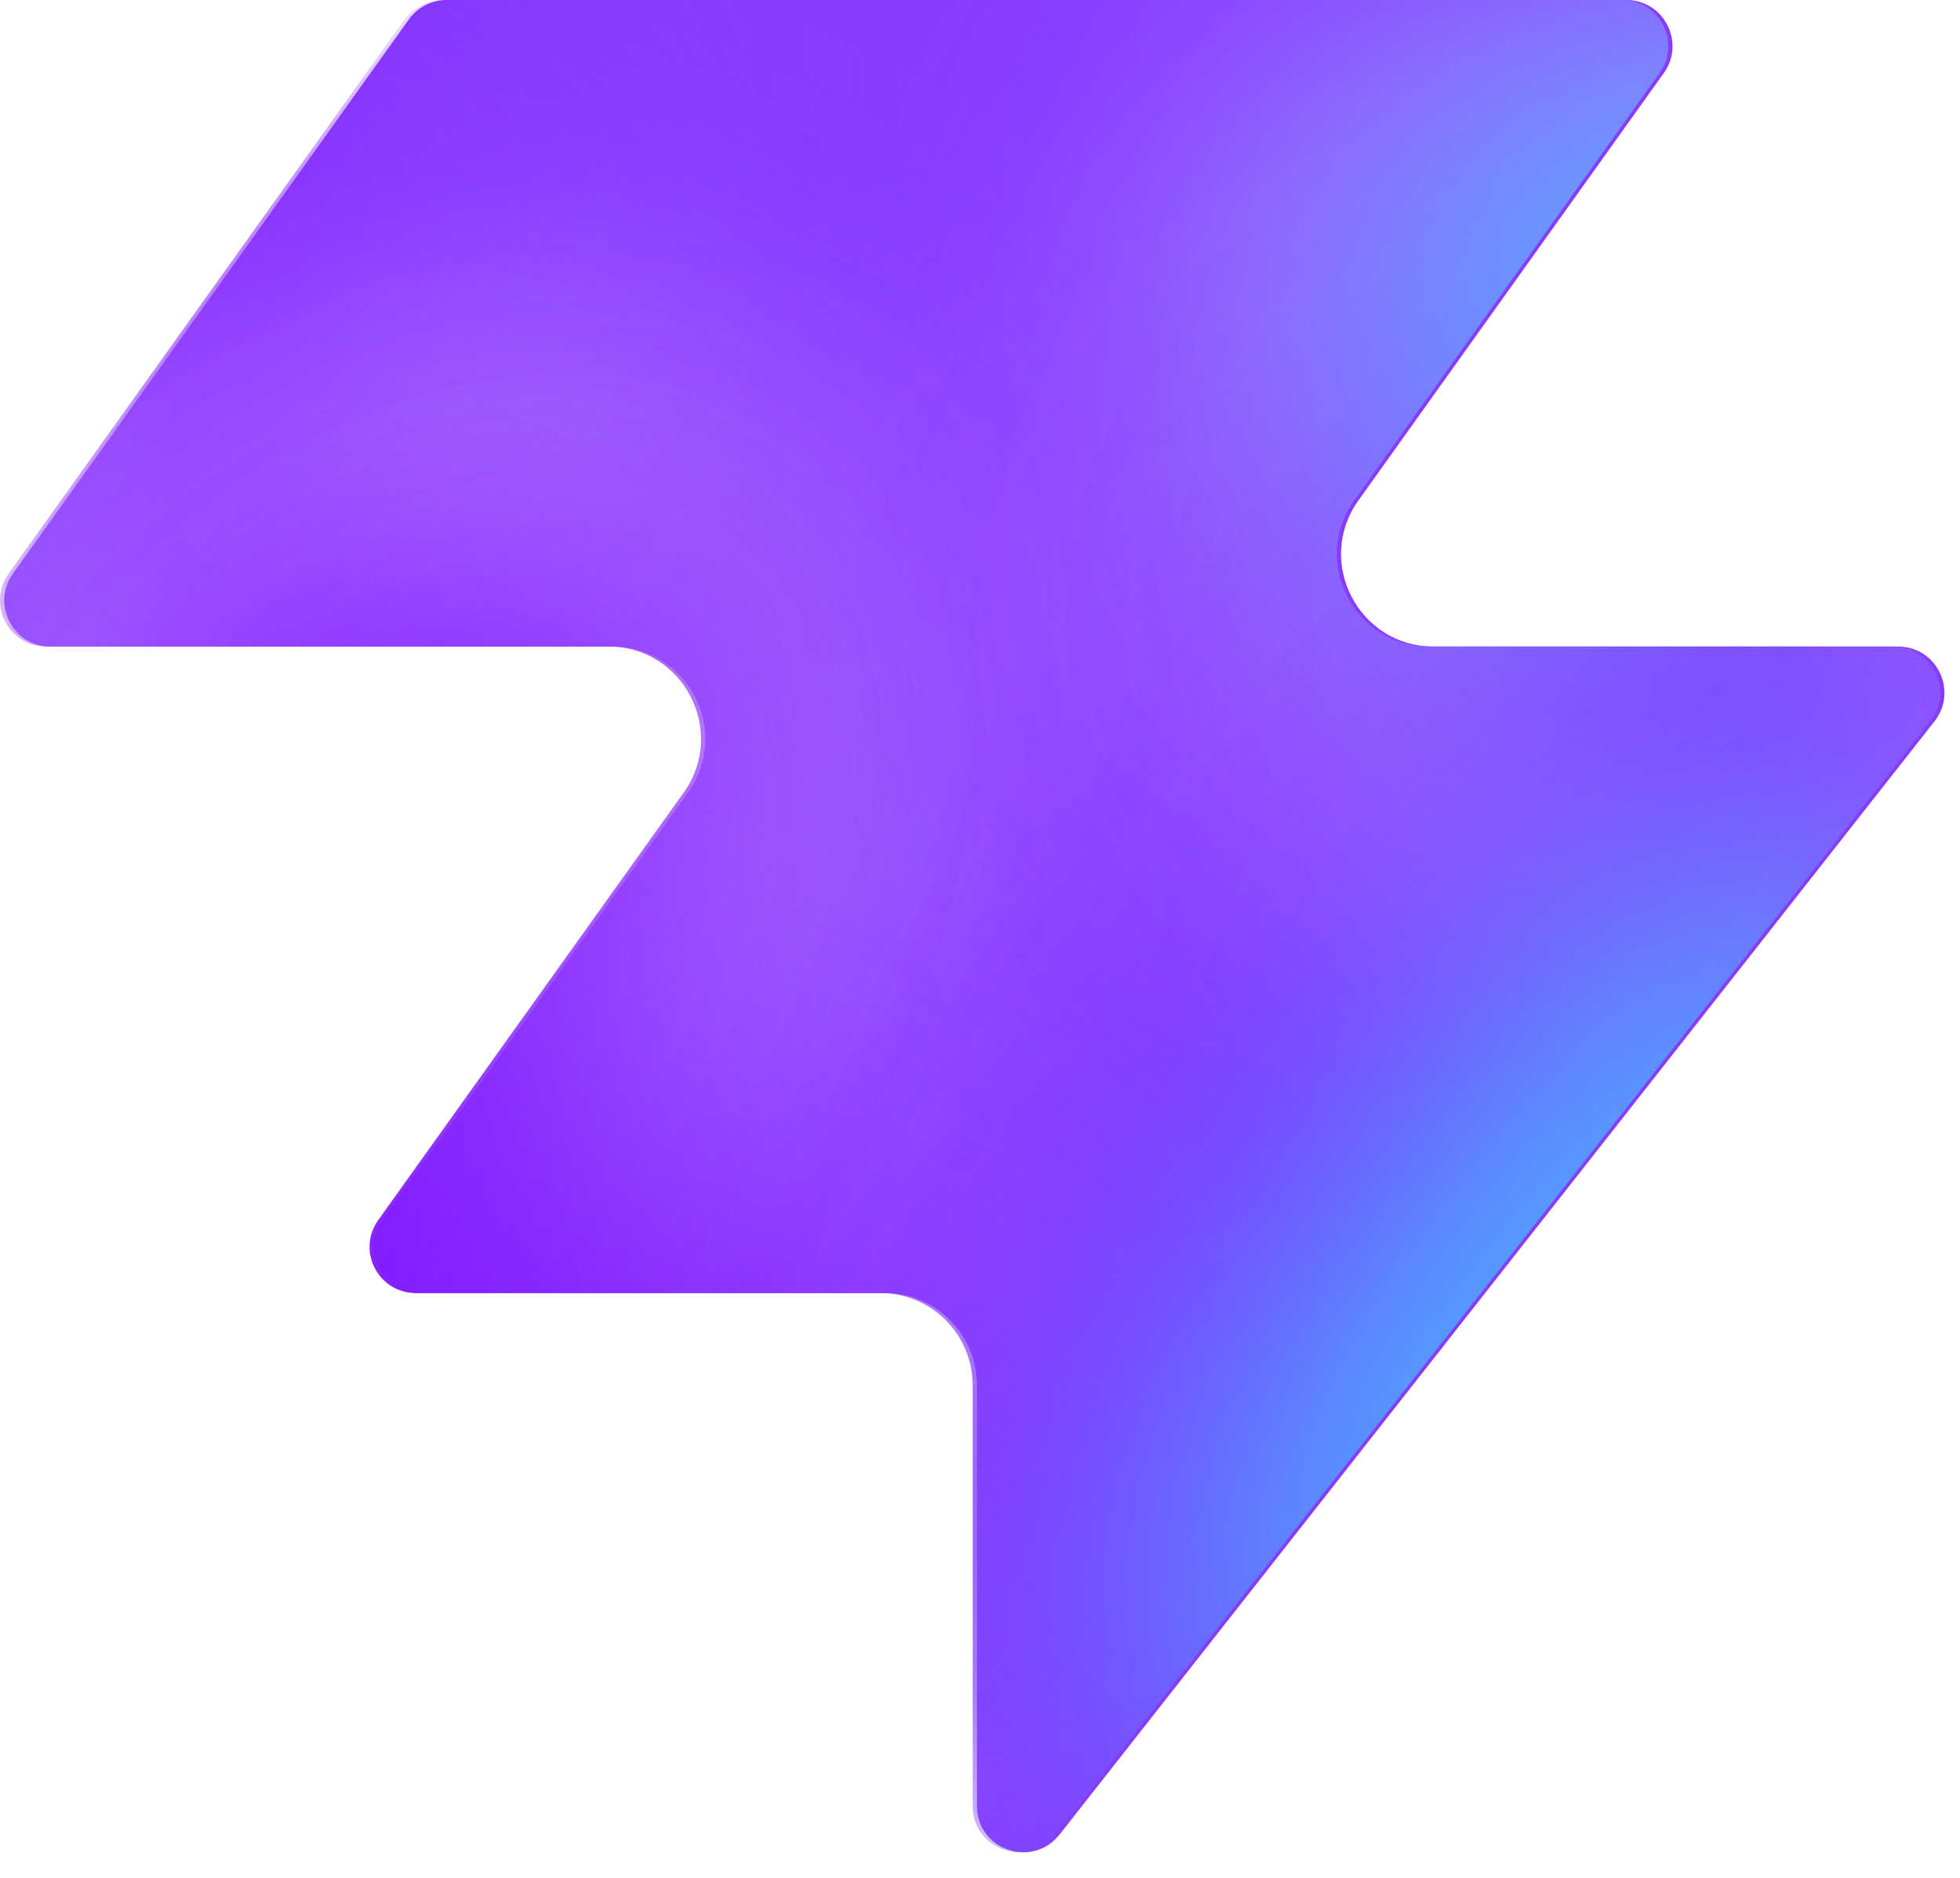
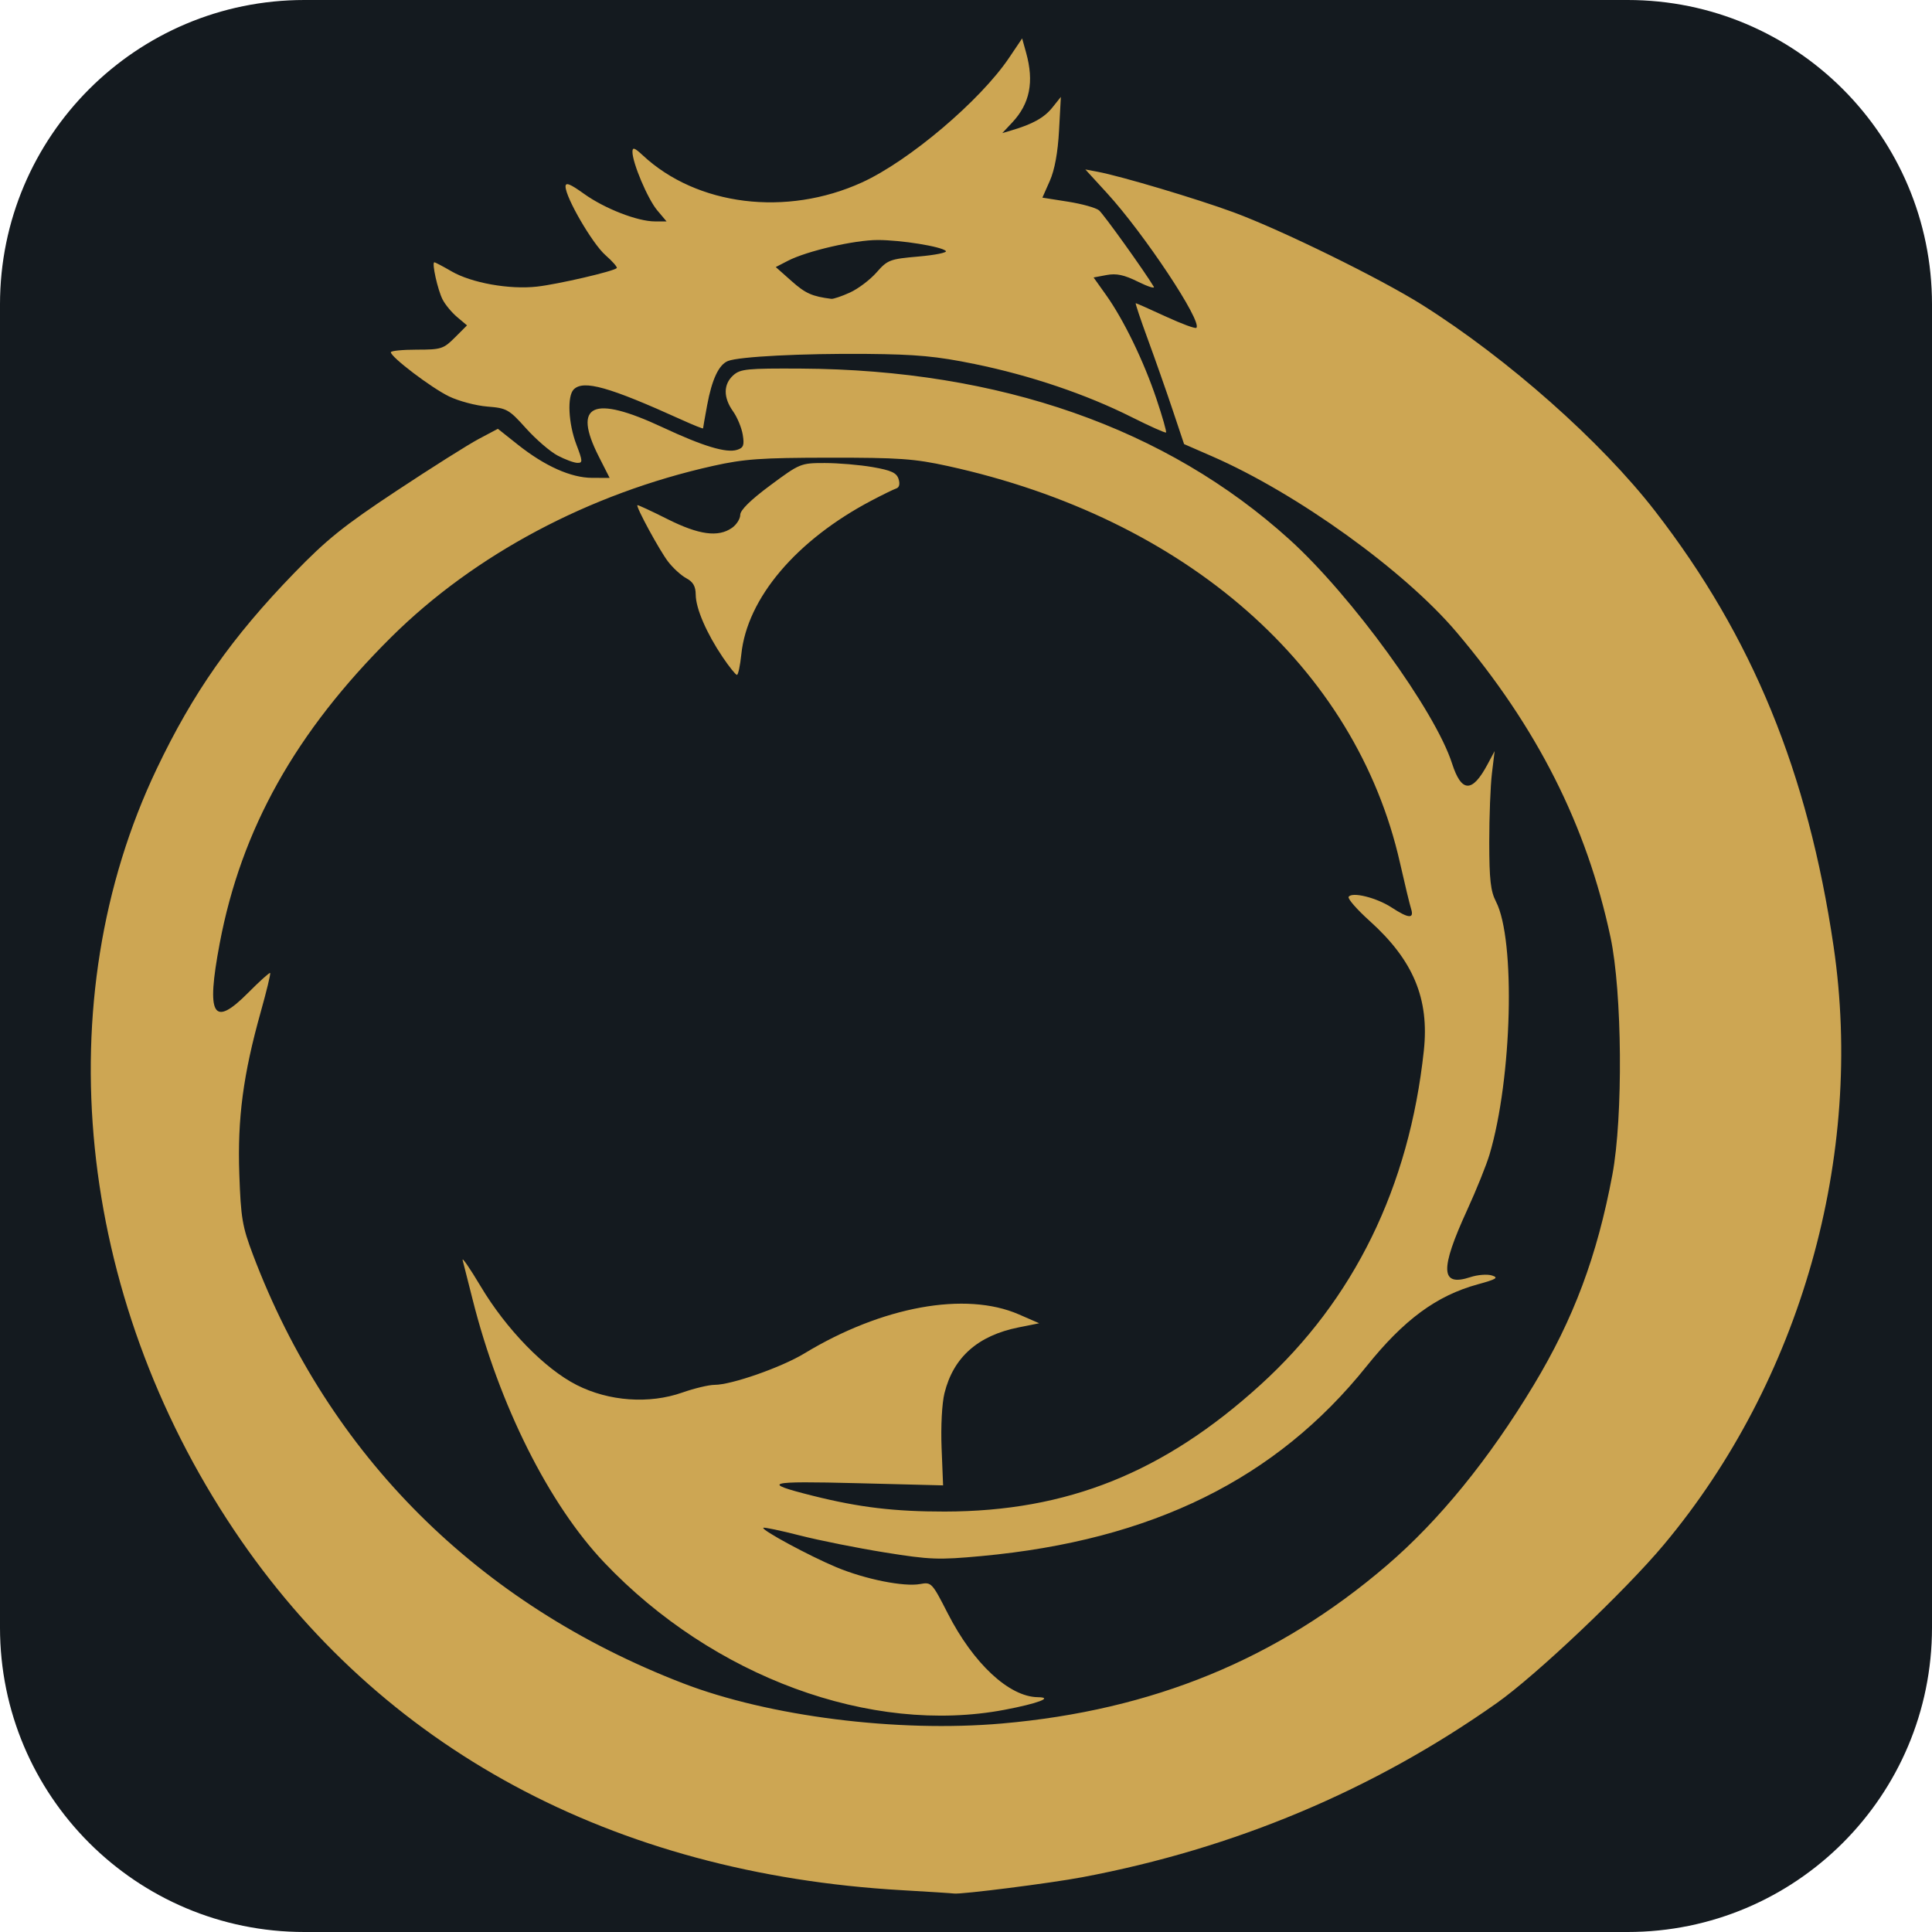
- <svg xmlns="http://www.w3.org/2000/svg" width="48" height="46" fill="none" viewBox="0 0 48 46">
-   <path fill="#863bff" d="M25.946 44.938c-.664.845-2.021.375-2.021-.698V33.937a2.26 2.26 0 0 0-2.262-2.262H10.287c-.92 0-1.456-1.04-.92-1.788l7.48-10.471c1.07-1.497 0-3.578-1.842-3.578H1.237c-.92 0-1.456-1.04-.92-1.788L10.013.474c.214-.297.556-.474.92-.474h28.894c.92 0 1.456 1.04.92 1.788l-7.48 10.471c-1.07 1.498 0 3.579 1.842 3.579h11.377c.943 0 1.473 1.088.89 1.83L25.947 44.94z" style="fill:#863bff;fill:color(display-p3 .525 .23 1);fill-opacity:1" />
-   <mask id="a" width="48" height="46" x="0" y="0" maskUnits="userSpaceOnUse" style="mask-type:alpha">
-     <path fill="#000" d="M25.842 44.938c-.664.844-2.021.375-2.021-.698V33.937a2.26 2.26 0 0 0-2.262-2.262H10.183c-.92 0-1.456-1.04-.92-1.788l7.48-10.471c1.07-1.498 0-3.579-1.842-3.579H1.133c-.92 0-1.456-1.04-.92-1.787L9.91.473c.214-.297.556-.474.92-.474h28.894c.92 0 1.456 1.04.92 1.788l-7.48 10.471c-1.07 1.498 0 3.578 1.842 3.578h11.377c.943 0 1.473 1.088.89 1.832L25.843 44.94z" style="fill:#000;fill-opacity:1" />
-   </mask>
-   <g mask="url(#a)">
-     <g filter="url(#b)">
-       <ellipse cx="5.508" cy="14.704" fill="#ede6ff" rx="5.508" ry="14.704" style="fill:#ede6ff;fill:color(display-p3 .927 .903 1);fill-opacity:1" transform="matrix(.00324 1 1 -.00324 -4.47 31.516)" />
-     </g>
-     <g filter="url(#c)">
-       <ellipse cx="10.399" cy="29.851" fill="#ede6ff" rx="10.399" ry="29.851" style="fill:#ede6ff;fill:color(display-p3 .927 .903 1);fill-opacity:1" transform="matrix(.00324 1 1 -.00324 -39.328 7.883)" />
-     </g>
-     <g filter="url(#d)">
-       <ellipse cx="5.508" cy="30.487" fill="#7e14ff" rx="5.508" ry="30.487" style="fill:#7e14ff;fill:color(display-p3 .492 .077 1);fill-opacity:1" transform="rotate(89.814 -25.913 -14.639)scale(1 -1)" />
-     </g>
-     <g filter="url(#e)">
-       <ellipse cx="5.508" cy="30.599" fill="#7e14ff" rx="5.508" ry="30.599" style="fill:#7e14ff;fill:color(display-p3 .492 .077 1);fill-opacity:1" transform="rotate(89.814 -32.644 -3.334)scale(1 -1)" />
-     </g>
-     <g filter="url(#f)">
-       <ellipse cx="5.508" cy="30.599" fill="#7e14ff" rx="5.508" ry="30.599" style="fill:#7e14ff;fill:color(display-p3 .492 .077 1);fill-opacity:1" transform="matrix(.00324 1 1 -.00324 -34.34 30.47)" />
-     </g>
-     <g filter="url(#g)">
-       <ellipse cx="14.072" cy="22.078" fill="#ede6ff" rx="14.072" ry="22.078" style="fill:#ede6ff;fill:color(display-p3 .927 .903 1);fill-opacity:1" transform="rotate(93.35 24.506 48.493)scale(-1 1)" />
-     </g>
-     <g filter="url(#h)">
-       <ellipse cx="3.47" cy="21.501" fill="#7e14ff" rx="3.47" ry="21.501" style="fill:#7e14ff;fill:color(display-p3 .492 .077 1);fill-opacity:1" transform="rotate(89.009 28.708 47.59)scale(-1 1)" />
-     </g>
-     <g filter="url(#i)">
-       <ellipse cx="3.47" cy="21.501" fill="#7e14ff" rx="3.47" ry="21.501" style="fill:#7e14ff;fill:color(display-p3 .492 .077 1);fill-opacity:1" transform="rotate(89.009 28.708 47.59)scale(-1 1)" />
-     </g>
-     <g filter="url(#j)">
-       <ellipse cx=".387" cy="8.972" fill="#7e14ff" rx="4.407" ry="29.108" style="fill:#7e14ff;fill:color(display-p3 .492 .077 1);fill-opacity:1" transform="rotate(39.51 .387 8.972)" />
-     </g>
-     <g filter="url(#k)">
-       <ellipse cx="47.523" cy="-6.092" fill="#7e14ff" rx="4.407" ry="29.108" style="fill:#7e14ff;fill:color(display-p3 .492 .077 1);fill-opacity:1" transform="rotate(37.892 47.523 -6.092)" />
-     </g>
-     <g filter="url(#l)">
-       <ellipse cx="41.412" cy="6.333" fill="#47bfff" rx="5.971" ry="9.665" style="fill:#47bfff;fill:color(display-p3 .28 .748 1);fill-opacity:1" transform="rotate(37.892 41.412 6.333)" />
-     </g>
-     <g filter="url(#m)">
-       <ellipse cx="-1.879" cy="38.332" fill="#7e14ff" rx="4.407" ry="29.108" style="fill:#7e14ff;fill:color(display-p3 .492 .077 1);fill-opacity:1" transform="rotate(37.892 -1.88 38.332)" />
-     </g>
-     <g filter="url(#n)">
-       <ellipse cx="-1.879" cy="38.332" fill="#7e14ff" rx="4.407" ry="29.108" style="fill:#7e14ff;fill:color(display-p3 .492 .077 1);fill-opacity:1" transform="rotate(37.892 -1.88 38.332)" />
-     </g>
-     <g filter="url(#o)">
-       <ellipse cx="35.651" cy="29.907" fill="#7e14ff" rx="4.407" ry="29.108" style="fill:#7e14ff;fill:color(display-p3 .492 .077 1);fill-opacity:1" transform="rotate(37.892 35.651 29.907)" />
-     </g>
-     <g filter="url(#p)">
-       <ellipse cx="38.418" cy="32.4" fill="#47bfff" rx="5.971" ry="15.297" style="fill:#47bfff;fill:color(display-p3 .28 .748 1);fill-opacity:1" transform="rotate(37.892 38.418 32.4)" />
-     </g>
-   </g>
-   <defs>
-     <filter id="b" width="60.045" height="41.654" x="-19.77" y="16.149" color-interpolation-filters="sRGB" filterUnits="userSpaceOnUse">
-       <feFlood flood-opacity="0" result="BackgroundImageFix" />
-       <feBlend in="SourceGraphic" in2="BackgroundImageFix" result="shape" />
-       <feGaussianBlur result="effect1_foregroundBlur_2002_17158" stdDeviation="7.659" />
-     </filter>
-     <filter id="c" width="90.34" height="51.437" x="-54.613" y="-7.533" color-interpolation-filters="sRGB" filterUnits="userSpaceOnUse">
-       <feFlood flood-opacity="0" result="BackgroundImageFix" />
-       <feBlend in="SourceGraphic" in2="BackgroundImageFix" result="shape" />
-       <feGaussianBlur result="effect1_foregroundBlur_2002_17158" stdDeviation="7.659" />
-     </filter>
-     <filter id="d" width="79.355" height="29.4" x="-49.64" y="2.03" color-interpolation-filters="sRGB" filterUnits="userSpaceOnUse">
-       <feFlood flood-opacity="0" result="BackgroundImageFix" />
-       <feBlend in="SourceGraphic" in2="BackgroundImageFix" result="shape" />
-       <feGaussianBlur result="effect1_foregroundBlur_2002_17158" stdDeviation="4.596" />
-     </filter>
-     <filter id="e" width="79.579" height="29.4" x="-45.045" y="20.029" color-interpolation-filters="sRGB" filterUnits="userSpaceOnUse">
-       <feFlood flood-opacity="0" result="BackgroundImageFix" />
-       <feBlend in="SourceGraphic" in2="BackgroundImageFix" result="shape" />
-       <feGaussianBlur result="effect1_foregroundBlur_2002_17158" stdDeviation="4.596" />
-     </filter>
-     <filter id="f" width="79.579" height="29.4" x="-43.513" y="21.178" color-interpolation-filters="sRGB" filterUnits="userSpaceOnUse">
-       <feFlood flood-opacity="0" result="BackgroundImageFix" />
-       <feBlend in="SourceGraphic" in2="BackgroundImageFix" result="shape" />
-       <feGaussianBlur result="effect1_foregroundBlur_2002_17158" stdDeviation="4.596" />
-     </filter>
-     <filter id="g" width="74.749" height="58.852" x="15.756" y="-17.901" color-interpolation-filters="sRGB" filterUnits="userSpaceOnUse">
-       <feFlood flood-opacity="0" result="BackgroundImageFix" />
-       <feBlend in="SourceGraphic" in2="BackgroundImageFix" result="shape" />
-       <feGaussianBlur result="effect1_foregroundBlur_2002_17158" stdDeviation="7.659" />
-     </filter>
-     <filter id="h" width="61.377" height="25.362" x="23.548" y="2.284" color-interpolation-filters="sRGB" filterUnits="userSpaceOnUse">
-       <feFlood flood-opacity="0" result="BackgroundImageFix" />
-       <feBlend in="SourceGraphic" in2="BackgroundImageFix" result="shape" />
-       <feGaussianBlur result="effect1_foregroundBlur_2002_17158" stdDeviation="4.596" />
-     </filter>
-     <filter id="i" width="61.377" height="25.362" x="23.548" y="2.284" color-interpolation-filters="sRGB" filterUnits="userSpaceOnUse">
-       <feFlood flood-opacity="0" result="BackgroundImageFix" />
-       <feBlend in="SourceGraphic" in2="BackgroundImageFix" result="shape" />
-       <feGaussianBlur result="effect1_foregroundBlur_2002_17158" stdDeviation="4.596" />
-     </filter>
-     <filter id="j" width="56.045" height="63.649" x="-27.636" y="-22.853" color-interpolation-filters="sRGB" filterUnits="userSpaceOnUse">
-       <feFlood flood-opacity="0" result="BackgroundImageFix" />
-       <feBlend in="SourceGraphic" in2="BackgroundImageFix" result="shape" />
-       <feGaussianBlur result="effect1_foregroundBlur_2002_17158" stdDeviation="4.596" />
-     </filter>
-     <filter id="k" width="54.814" height="64.646" x="20.116" y="-38.415" color-interpolation-filters="sRGB" filterUnits="userSpaceOnUse">
-       <feFlood flood-opacity="0" result="BackgroundImageFix" />
-       <feBlend in="SourceGraphic" in2="BackgroundImageFix" result="shape" />
-       <feGaussianBlur result="effect1_foregroundBlur_2002_17158" stdDeviation="4.596" />
-     </filter>
-     <filter id="l" width="33.541" height="35.313" x="24.641" y="-11.323" color-interpolation-filters="sRGB" filterUnits="userSpaceOnUse">
-       <feFlood flood-opacity="0" result="BackgroundImageFix" />
-       <feBlend in="SourceGraphic" in2="BackgroundImageFix" result="shape" />
-       <feGaussianBlur result="effect1_foregroundBlur_2002_17158" stdDeviation="4.596" />
-     </filter>
-     <filter id="m" width="54.814" height="64.646" x="-29.286" y="6.009" color-interpolation-filters="sRGB" filterUnits="userSpaceOnUse">
-       <feFlood flood-opacity="0" result="BackgroundImageFix" />
-       <feBlend in="SourceGraphic" in2="BackgroundImageFix" result="shape" />
-       <feGaussianBlur result="effect1_foregroundBlur_2002_17158" stdDeviation="4.596" />
-     </filter>
-     <filter id="n" width="54.814" height="64.646" x="-29.286" y="6.009" color-interpolation-filters="sRGB" filterUnits="userSpaceOnUse">
-       <feFlood flood-opacity="0" result="BackgroundImageFix" />
-       <feBlend in="SourceGraphic" in2="BackgroundImageFix" result="shape" />
-       <feGaussianBlur result="effect1_foregroundBlur_2002_17158" stdDeviation="4.596" />
-     </filter>
-     <filter id="o" width="54.814" height="64.646" x="8.244" y="-2.416" color-interpolation-filters="sRGB" filterUnits="userSpaceOnUse">
-       <feFlood flood-opacity="0" result="BackgroundImageFix" />
-       <feBlend in="SourceGraphic" in2="BackgroundImageFix" result="shape" />
-       <feGaussianBlur result="effect1_foregroundBlur_2002_17158" stdDeviation="4.596" />
-     </filter>
-     <filter id="p" width="39.409" height="43.623" x="18.713" y="10.588" color-interpolation-filters="sRGB" filterUnits="userSpaceOnUse">
-       <feFlood flood-opacity="0" result="BackgroundImageFix" />
-       <feBlend in="SourceGraphic" in2="BackgroundImageFix" result="shape" />
-       <feGaussianBlur result="effect1_foregroundBlur_2002_17158" stdDeviation="4.596" />
-     </filter>
-   </defs>
+ <svg xmlns="http://www.w3.org/2000/svg" id="svg2" version="1.1" width="2666" height="2666" viewBox="0 0 2666 2666">
+   <defs id="defs6" />
+   <rect id="favicon-plate" x="0" y="0" width="2666" height="2666" rx="420" style="fill:#141a1f" />
+   <path style="fill:#cda653" d="M 1244.591,2608.314 C 845.457,2585.439 524.754,2412.529 322.952,2111.403 105.139,1786.384 63.892,1380.445 216.22,1060.984 266.395,955.757 319.8,879.676 405.799,790.907 c 45.06,-46.511 68.498,-65.345 141.223,-113.483 47.958,-31.744 99.079,-64.015 113.603,-71.713 l 26.407,-13.996 27.45,21.801 c 37.446,29.74 73.468,45.83 102.741,45.891 l 23.999,0.051 -14.958,-29.493 c -36.672,-72.306 -8.304,-85.328 87.922,-40.361 56.119,26.225 88.034,35.867 102.994,31.119 8.8,-2.793 10.112,-6.316 7.756,-20.831 -1.559,-9.608 -7.593,-24.151 -13.408,-32.318 -13.553,-19.033 -13.451,-37.293 0.276,-49.656 9.775,-8.803 19.043,-9.724 93.608,-9.292 274.221,1.587 504.181,82.071 674.035,235.907 85.695,77.614 200.951,236.399 224.258,308.956 13.002,40.477 27.805,40.864 48.962,1.282 l 9.791,-18.318 -3.727,30.775 c -2.05,16.926 -3.706,59.627 -3.68,94.89 0.037,51.701 1.84,67.591 9.309,82.067 27.166,52.658 22.291,243.819 -8.896,348.838 -4.308,14.507 -18.228,49.053 -30.933,76.77 -37.919,82.724 -36.77,106.168 4.535,92.536 9.946,-3.282 23.313,-4.307 29.704,-2.277 9.595,3.048 6.165,5.185 -19.676,12.261 -56.774,15.546 -101.908,48.807 -153.364,113.02 -124.741,155.667 -296.209,240.154 -531.558,261.915 -59.146,5.469 -70.805,5.03 -133.359,-5.021 -37.7,-6.058 -90.396,-16.597 -117.102,-23.42 -26.706,-6.824 -49.384,-11.578 -50.397,-10.566 -2.947,2.947 63.286,38.705 100.641,54.333 39.879,16.684 93.464,27.427 115.936,23.243 15.342,-2.856 16.289,-1.845 37.934,40.529 35.391,69.281 84.698,115.147 124.319,115.641 22.201,0.277 0.091,8.653 -45.843,17.366 -184.306,34.962 -402.49,-45.278 -552.463,-203.177 -76.548,-80.594 -145.149,-217.698 -181.713,-363.169 -6.027,-23.979 -12.173,-48.214 -13.658,-53.856 -1.484,-5.642 9.647,10.45 24.737,35.76 35.371,59.328 88.43,113.863 132.584,136.272 44.408,22.538 99.921,26.514 145.703,10.435 16.663,-5.852 36.74,-10.64 44.616,-10.64 23.21,0 92.039,-24.07 123.657,-43.243 107.322,-65.082 222.543,-86.069 296.223,-53.956 l 28.035,12.219 -28.252,5.659 c -56.446,11.307 -90.154,41.181 -102.478,90.82 -3.489,14.053 -5.166,46.041 -3.972,75.769 l 2.067,51.447 -118.157,-3.001 c -125.931,-3.199 -134.25,-0.859 -61.65,17.338 64.011,16.044 112.586,21.858 182,21.784 169.021,-0.18 302.351,-53.672 435.642,-174.778 129.276,-117.459 205.307,-272.91 225.551,-461.154 7.713,-71.719 -14.486,-124.843 -74.864,-179.157 -17.456,-15.703 -30.464,-30.614 -28.905,-33.135 4.527,-7.325 38.428,1.047 59.252,14.634 23.628,15.416 31.39,15.933 26.901,1.789 -1.866,-5.879 -8.745,-34.376 -15.286,-63.325 -61.032,-270.105 -295.02,-475.503 -623.778,-547.563 -46.334,-10.156 -67.541,-11.655 -163.516,-11.556 -94.394,0.097 -117.528,1.73 -160.614,11.334 -170.914,38.1 -329.196,122.292 -443.972,236.154 -132.053,131.001 -207.033,264.872 -236.853,422.886 -18.882,100.053 -9.166,116.851 39.319,67.977 15.778,-15.904 29.424,-28.179 30.326,-27.277 0.902,0.902 -4.924,25.02 -12.946,53.595 -24.255,86.4 -32.29,147.128 -29.61,223.803 2.12,60.653 4.112,72.426 18.856,111.417 104.727,276.961 310.672,482.256 593.087,591.215 118.792,45.831 295.892,68.209 440.252,55.629 208.241,-18.147 380.373,-88.833 531.217,-218.143 72.086,-61.795 140.958,-146.34 202.732,-248.867 55.199,-91.615 87.507,-177.97 108.539,-290.11 14.98,-79.874 13.639,-251.967 -2.557,-328.008 -32.813,-154.059 -101.174,-289.471 -212.463,-420.853 -72.031,-85.037 -220.184,-191.583 -337.554,-242.757 l -38.406,-16.746 -15.8,-47.206 c -8.69,-25.963 -24.061,-69.71 -34.157,-97.215 -10.097,-27.505 -17.629,-50.01 -16.737,-50.01 0.891,0 19.472,8.248 41.291,18.329 21.818,10.081 40.882,17.117 42.363,15.635 8.489,-8.489 -72.113,-129.983 -123.316,-185.878 l -29.905,-32.646 17.082,3.215 c 32.206,6.062 136.834,37.265 187.234,55.838 66.122,24.367 202.577,91.322 260.7,127.919 117.843,74.198 247.069,188.701 321.446,284.821 134.072,173.266 210.641,360.032 246.032,600.115 42.694,289.62 -45.356,600.076 -234.209,825.799 -53.494,63.938 -175.981,180.038 -230.686,218.658 -170.126,120.103 -362.074,200.729 -571.904,240.226 -43.744,8.234 -167.258,23.934 -176.925,22.489 -2.838,-0.424 -35.166,-2.491 -71.84,-4.593 z M 997.319,906.932 c -22.386,-33.123 -37.149,-67.301 -37.284,-86.32 -0.083,-11.57 -3.571,-17.654 -13.024,-22.713 -7.101,-3.8 -18.457,-14.181 -25.236,-23.068 -11.873,-15.566 -44.44,-75.529 -42.224,-77.744 0.595,-0.595 19.164,8.007 41.265,19.114 43.548,21.886 70.232,25.536 89.257,12.211 6.27,-4.392 11.4,-12.48 11.4,-17.974 0,-6.54 14.32,-20.607 41.478,-40.743 40.824,-30.269 42.01,-30.754 75.235,-30.754 18.567,0 48.288,2.53 66.046,5.623 25.601,4.458 33,7.864 35.723,16.443 2.173,6.846 1.008,11.629 -3.172,13.022 -3.633,1.211 -18.943,8.692 -34.022,16.623 -103.922,54.666 -171.794,134.752 -179.78,212.132 -1.619,15.686 -4.352,28.515 -6.073,28.51 -1.721,0 -10.536,-10.969 -19.589,-24.364 z M 769.414,628.618 c -10.274,-5.428 -29.893,-22.349 -43.598,-37.601 -23.539,-26.196 -26.496,-27.857 -53.407,-29.994 -15.669,-1.244 -39.429,-7.558 -52.8,-14.03 -24.362,-11.794 -80.281,-54.231 -80.281,-60.927 0,-1.961 16.113,-3.565 35.806,-3.565 33.593,0 36.841,-1.035 52.557,-16.751 l 16.751,-16.751 -13.605,-11.46 c -7.482,-6.303 -16.534,-17.23 -20.115,-24.282 -6.835,-13.463 -15.207,-51.292 -11.35,-51.292 1.235,0 11.888,5.602 23.675,12.449 27.556,16.008 79.842,25.359 117.917,21.088 28.93,-3.245 105.572,-21.025 110.086,-25.539 1.23,-1.23 -5.787,-9.281 -15.593,-17.891 -18.011,-15.814 -55.056,-79.543 -55.056,-94.715 0,-6.187 6.274,-3.71 25.393,10.025 28.49,20.468 73.944,38.161 98.036,38.161 l 15.972,0 -12.88,-15.307 c -13.106,-15.576 -34.194,-65.366 -34.194,-80.734 0,-6.722 2.899,-5.755 14.105,4.703 74.839,69.844 198.363,85.138 302.721,37.479 64.915,-29.645 163.121,-112.857 202.892,-171.913 l 18.029,-26.771 5.509,19.841 c 11.146,40.141 5.172,70.161 -19.123,96.106 l -13.779,14.714 12.823,-3.788 c 29.195,-8.625 45.083,-17.507 56.222,-31.431 l 11.782,-14.727 -2.523,46.397 c -1.658,30.493 -6.027,54.318 -12.746,69.507 l -10.223,23.111 35.191,5.541 c 19.355,3.048 38.682,8.439 42.95,11.98 6.275,5.208 62.551,83.718 75.565,105.42 1.813,3.024 -8.072,-0.129 -21.966,-7.005 -19.054,-9.43 -29.667,-11.676 -43.181,-9.141 l -17.918,3.361 17.209,24.16 c 24.31,34.129 52.006,91.243 69.523,143.371 8.246,24.54 14.203,45.407 13.238,46.373 -0.965,0.966 -22.402,-8.614 -47.638,-21.288 -62.555,-31.417 -139.458,-57.42 -216.476,-73.197 -52.304,-10.714 -80.325,-13.334 -149.046,-13.936 -88.641,-0.776 -175.673,3.659 -191.252,9.745 -12.624,4.932 -22.193,25.21 -28.825,61.086 -3.084,16.682 -5.607,31.032 -5.607,31.889 0,0.857 -13.272,-4.456 -29.493,-11.807 -100.537,-45.558 -135.511,-55.393 -149.003,-41.901 -9.215,9.215 -7.425,46.813 3.611,75.857 8.881,23.372 8.997,25.68 1.282,25.474 -4.666,-0.125 -16.889,-4.668 -27.163,-10.096 z m 403.413,-224.927 c 11.308,-5.137 27.815,-17.603 36.682,-27.701 15.282,-17.406 18.299,-18.551 57.994,-22.013 23.03,-2.009 39.991,-5.463 37.691,-7.675 -6.468,-6.223 -61.797,-15.111 -94.064,-15.111 -32.155,0 -97.786,15.183 -123.814,28.642 l -16.82,8.698 21.96,19.488 c 19.063,16.917 28.151,20.965 54.681,24.358 2.821,0.361 14.382,-3.547 25.69,-8.685 z" id="path4138" />
</svg>
